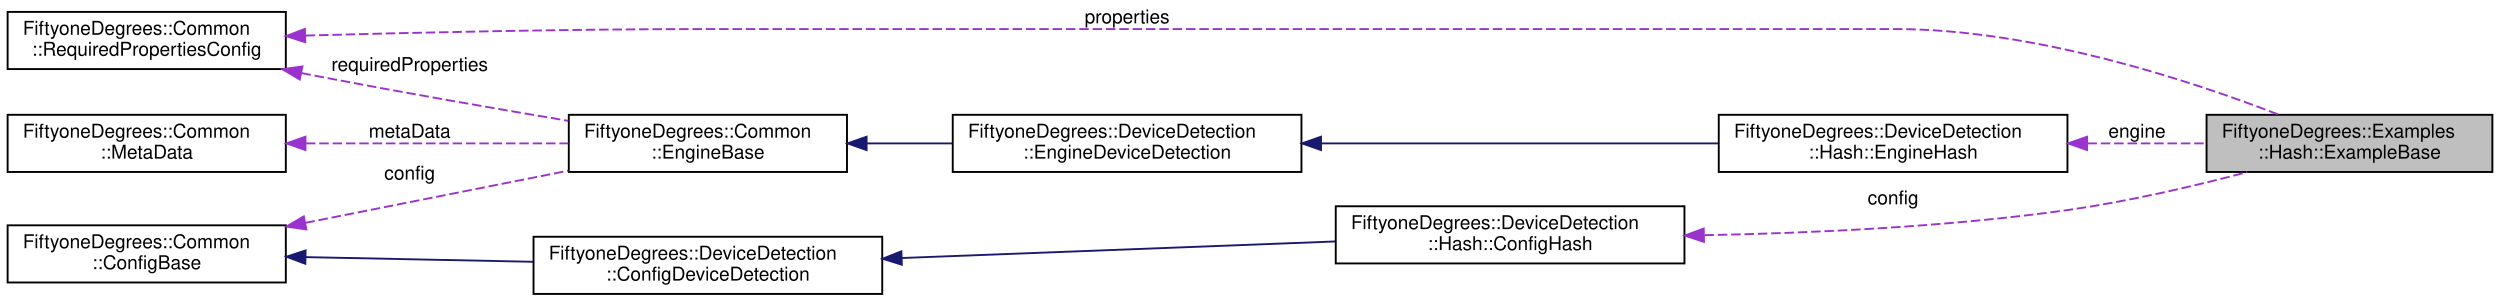
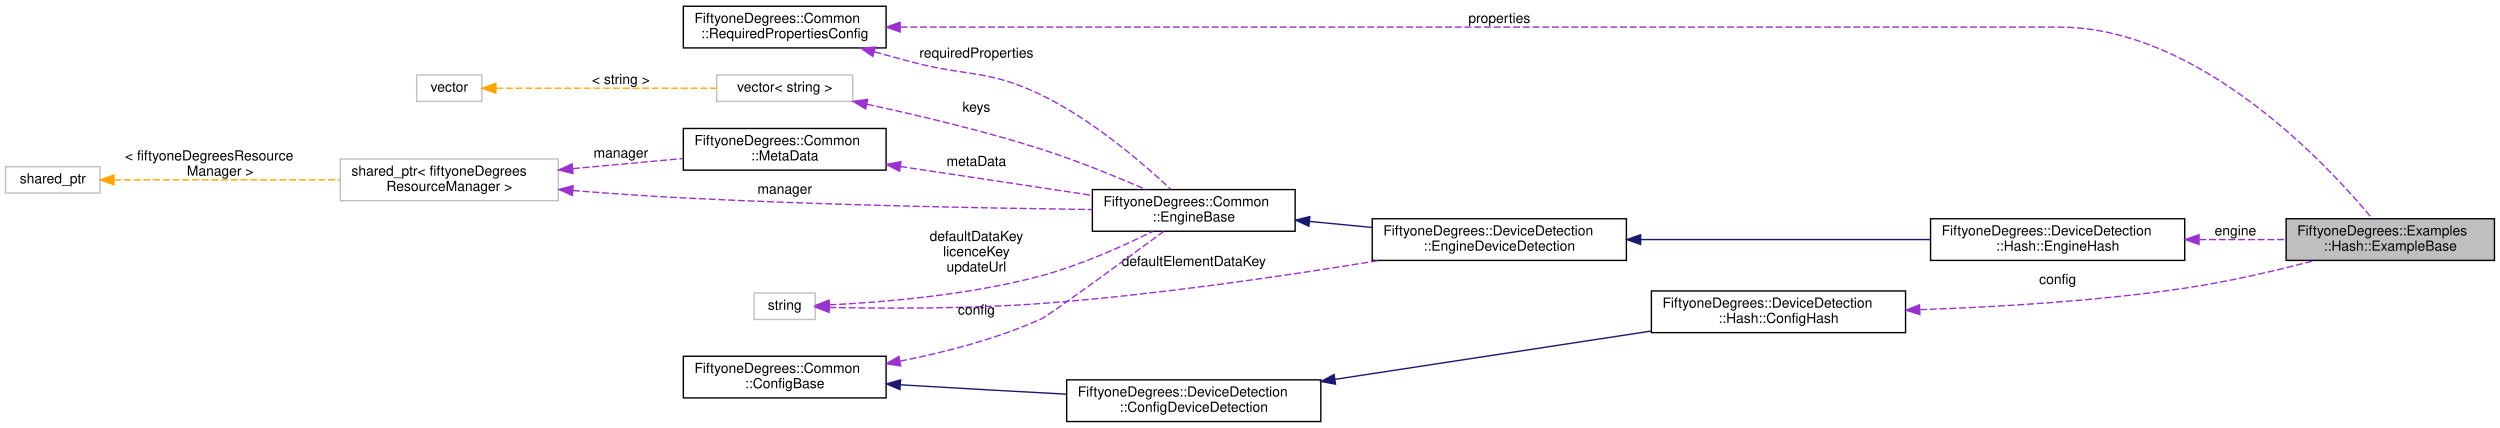
- <svg xmlns="http://www.w3.org/2000/svg" xmlns:xlink="http://www.w3.org/1999/xlink" width="1312pt" height="159pt" viewBox="0.00 0.00 1312.00 158.50">
-   <g id="graph0" class="graph" transform="scale(1 1) rotate(0) translate(4 154.5)">
+ <svg xmlns="http://www.w3.org/2000/svg" xmlns:xlink="http://www.w3.org/1999/xlink" width="1800pt" height="308pt" viewBox="0.00 0.00 1800.00 308.00">
+   <g id="graph0" class="graph" transform="scale(1 1) rotate(0) translate(4 304)">
    <g id="node1" class="node">
      <g id="a_node1">
        <a xlink:title="Base class extended by all Hash examples.">
-           <polygon fill="#bfbfbf" stroke="black" points="1154,-64.5 1154,-94.5 1304,-94.5 1304,-64.5 1154,-64.5" />
-           <text text-anchor="start" x="1162" y="-82.5" font-family="Helvetica,sans-Serif" font-size="10.00">FiftyoneDegrees::Examples</text>
-           <text text-anchor="middle" x="1229" y="-71.5" font-family="Helvetica,sans-Serif" font-size="10.00">::Hash::ExampleBase</text>
+           <polygon fill="#bfbfbf" stroke="black" points="1642,-116.5 1642,-146.5 1792,-146.5 1792,-116.5 1642,-116.5" />
+           <text text-anchor="start" x="1650" y="-134.5" font-family="Helvetica,sans-Serif" font-size="10.00">FiftyoneDegrees::Examples</text>
+           <text text-anchor="middle" x="1717" y="-123.5" font-family="Helvetica,sans-Serif" font-size="10.00">::Hash::ExampleBase</text>
        </a>
      </g>
    </g>
    <g id="node2" class="node">
      <g id="a_node2">
        <a xlink:href="class_fiftyone_degrees_1_1_device_detection_1_1_hash_1_1_engine_hash.html" target="_top" xlink:title="Encapsulates the Hash engine class which implements EngineDeviceDetection.">
-           <polygon fill="none" stroke="black" points="898,-64.5 898,-94.5 1081,-94.5 1081,-64.5 898,-64.5" />
-           <text text-anchor="start" x="906" y="-82.5" font-family="Helvetica,sans-Serif" font-size="10.00">FiftyoneDegrees::DeviceDetection</text>
-           <text text-anchor="middle" x="989.5" y="-71.5" font-family="Helvetica,sans-Serif" font-size="10.00">::Hash::EngineHash</text>
+           <polygon fill="none" stroke="black" points="1386,-116.5 1386,-146.5 1569,-146.5 1569,-116.5 1386,-116.5" />
+           <text text-anchor="start" x="1394" y="-134.5" font-family="Helvetica,sans-Serif" font-size="10.00">FiftyoneDegrees::DeviceDetection</text>
+           <text text-anchor="middle" x="1477.5" y="-123.5" font-family="Helvetica,sans-Serif" font-size="10.00">::Hash::EngineHash</text>
        </a>
      </g>
    </g>
    <g id="edge1" class="edge">
-       <path fill="none" stroke="#9a32cd" stroke-dasharray="5,2" d="M1091.5,-79.5C1112.41,-79.5 1134.07,-79.5 1153.81,-79.5" />
-       <polygon fill="#9a32cd" stroke="#9a32cd" points="1091.31,-76 1081.31,-79.5 1091.31,-83 1091.31,-76" />
-       <text text-anchor="middle" x="1117.5" y="-82.5" font-family="Helvetica,sans-Serif" font-size="10.00"> engine</text>
+       <path fill="none" stroke="#9a32cd" stroke-dasharray="5,2" d="M1579.5,-131.5C1600.41,-131.5 1622.07,-131.5 1641.81,-131.5" />
+       <polygon fill="#9a32cd" stroke="#9a32cd" points="1579.31,-128 1569.31,-131.5 1579.31,-135 1579.31,-128" />
+       <text text-anchor="middle" x="1605.5" y="-134.5" font-family="Helvetica,sans-Serif" font-size="10.00"> engine</text>
    </g>
    <g id="node3" class="node">
      <g id="a_node3">
        <a xlink:href="class_fiftyone_degrees_1_1_device_detection_1_1_engine_device_detection.html" target="_top" xlink:title="Encapsulates the device detection engine class to be extended by device detection engine implementati...">
-           <polygon fill="none" stroke="black" points="496,-64.5 496,-94.5 679,-94.5 679,-64.5 496,-64.5" />
-           <text text-anchor="start" x="504" y="-82.5" font-family="Helvetica,sans-Serif" font-size="10.00">FiftyoneDegrees::DeviceDetection</text>
-           <text text-anchor="middle" x="587.5" y="-71.5" font-family="Helvetica,sans-Serif" font-size="10.00">::EngineDeviceDetection</text>
+           <polygon fill="none" stroke="black" points="984,-116.5 984,-146.5 1167,-146.5 1167,-116.5 984,-116.5" />
+           <text text-anchor="start" x="992" y="-134.5" font-family="Helvetica,sans-Serif" font-size="10.00">FiftyoneDegrees::DeviceDetection</text>
+           <text text-anchor="middle" x="1075.5" y="-123.5" font-family="Helvetica,sans-Serif" font-size="10.00">::EngineDeviceDetection</text>
        </a>
      </g>
    </g>
    <g id="edge2" class="edge">
-       <path fill="none" stroke="midnightblue" d="M689.39,-79.5C753.47,-79.5 835.72,-79.5 897.75,-79.5" />
-       <polygon fill="midnightblue" stroke="midnightblue" points="689.27,-76 679.27,-79.5 689.27,-83 689.27,-76" />
+       <path fill="none" stroke="midnightblue" d="M1177.39,-131.5C1241.47,-131.5 1323.72,-131.5 1385.75,-131.5" />
+       <polygon fill="midnightblue" stroke="midnightblue" points="1177.27,-128 1167.27,-131.5 1177.27,-135 1177.27,-128" />
    </g>
    <g id="node4" class="node">
      <g id="a_node4">
        <a xlink:href="class_fiftyone_degrees_1_1_common_1_1_engine_base.html" target="_top" xlink:title="Encapsulates the engine class to be extended by engine implementations.">
-           <polygon fill="none" stroke="black" points="294.5,-64.5 294.5,-94.5 440.5,-94.5 440.5,-64.5 294.5,-64.5" />
-           <text text-anchor="start" x="302.5" y="-82.5" font-family="Helvetica,sans-Serif" font-size="10.00">FiftyoneDegrees::Common</text>
-           <text text-anchor="middle" x="367.5" y="-71.5" font-family="Helvetica,sans-Serif" font-size="10.00">::EngineBase</text>
+           <polygon fill="none" stroke="black" points="782.5,-137.5 782.5,-167.5 928.5,-167.5 928.5,-137.5 782.5,-137.5" />
+           <text text-anchor="start" x="790.5" y="-155.5" font-family="Helvetica,sans-Serif" font-size="10.00">FiftyoneDegrees::Common</text>
+           <text text-anchor="middle" x="855.5" y="-144.5" font-family="Helvetica,sans-Serif" font-size="10.00">::EngineBase</text>
        </a>
      </g>
    </g>
    <g id="edge3" class="edge">
-       <path fill="none" stroke="midnightblue" d="M450.83,-79.5C465.5,-79.5 480.87,-79.5 495.77,-79.5" />
-       <polygon fill="midnightblue" stroke="midnightblue" points="450.79,-76 440.79,-79.5 450.79,-83 450.79,-76" />
+       <path fill="none" stroke="midnightblue" d="M938.83,-144.57C953.5,-143.16 968.87,-141.68 983.77,-140.24" />
+       <polygon fill="midnightblue" stroke="midnightblue" points="938.41,-141.09 928.79,-145.54 939.08,-148.06 938.41,-141.09" />
    </g>
    <g id="node5" class="node">
      <g id="a_node5">
        <a xlink:href="class_fiftyone_degrees_1_1_common_1_1_required_properties_config.html" target="_top" xlink:title="C++ class wrapper for the fiftyoneDegreesPropertiesRequired structure.">
-           <polygon fill="none" stroke="black" points="0,-118.5 0,-148.5 146,-148.5 146,-118.5 0,-118.5" />
-           <text text-anchor="start" x="8" y="-136.5" font-family="Helvetica,sans-Serif" font-size="10.00">FiftyoneDegrees::Common</text>
-           <text text-anchor="middle" x="73" y="-125.5" font-family="Helvetica,sans-Serif" font-size="10.00">::RequiredPropertiesConfig</text>
-         </a>
-       </g>
-     </g>
-     <g id="edge10" class="edge">
-       <path fill="none" stroke="#9a32cd" stroke-dasharray="5,2" d="M156.42,-136.09C215.02,-137.72 295.59,-139.5 366.5,-139.5 366.5,-139.5 366.5,-139.5 990.5,-139.5 1063.65,-139.5 1145.71,-112.42 1191.7,-94.64" />
-       <polygon fill="#9a32cd" stroke="#9a32cd" points="156.21,-132.59 146.11,-135.8 156.01,-139.58 156.21,-132.59" />
-       <text text-anchor="middle" x="587.5" y="-142.5" font-family="Helvetica,sans-Serif" font-size="10.00"> properties</text>
+           <polygon fill="none" stroke="black" points="488,-269.5 488,-299.5 634,-299.5 634,-269.5 488,-269.5" />
+           <text text-anchor="start" x="496" y="-287.5" font-family="Helvetica,sans-Serif" font-size="10.00">FiftyoneDegrees::Common</text>
+           <text text-anchor="middle" x="561" y="-276.5" font-family="Helvetica,sans-Serif" font-size="10.00">::RequiredPropertiesConfig</text>
+         </a>
+       </g>
+     </g>
+     <g id="edge17" class="edge">
+       <path fill="none" stroke="#9a32cd" stroke-dasharray="5,2" d="M644.43,-284.5C703.03,-284.5 783.6,-284.5 854.5,-284.5 854.5,-284.5 854.5,-284.5 1478.5,-284.5 1579.54,-284.5 1671.75,-185.43 1703.92,-146.73" />
+       <polygon fill="#9a32cd" stroke="#9a32cd" points="644.12,-281 634.12,-284.5 644.12,-288 644.12,-281" />
+       <text text-anchor="middle" x="1075.5" y="-287.5" font-family="Helvetica,sans-Serif" font-size="10.00"> properties</text>
    </g>
    <g id="edge4" class="edge">
-       <path fill="none" stroke="#9a32cd" stroke-dasharray="5,2" d="M154.2,-116.41C157.51,-115.76 160.78,-115.12 164,-114.5 207.1,-106.23 255.53,-97.83 294.22,-91.33" />
-       <polygon fill="#9a32cd" stroke="#9a32cd" points="153.32,-113.02 144.21,-118.42 154.7,-119.88 153.32,-113.02" />
-       <text text-anchor="middle" x="211" y="-117.5" font-family="Helvetica,sans-Serif" font-size="10.00"> requiredProperties</text>
+       <path fill="none" stroke="#9a32cd" stroke-dasharray="5,2" d="M625.63,-266.65C634.48,-264.22 643.46,-261.78 652,-259.5 693.66,-248.4 707.2,-254.31 746,-235.5 782.7,-217.7 819.07,-186.35 838.98,-167.7" />
+       <polygon fill="#9a32cd" stroke="#9a32cd" points="624.44,-263.34 615.73,-269.38 626.3,-270.09 624.44,-263.34" />
+       <text text-anchor="middle" x="699" y="-262.5" font-family="Helvetica,sans-Serif" font-size="10.00"> requiredProperties</text>
    </g>
    <g id="node6" class="node">
      <g id="a_node6">
+         <a xlink:title=" ">
+           <polygon fill="none" stroke="#bfbfbf" points="241,-159.5 241,-189.5 398,-189.5 398,-159.5 241,-159.5" />
+           <text text-anchor="start" x="249" y="-177.5" font-family="Helvetica,sans-Serif" font-size="10.00">shared_ptr&lt; fiftyoneDegrees</text>
+           <text text-anchor="middle" x="319.5" y="-166.5" font-family="Helvetica,sans-Serif" font-size="10.00">ResourceManager &gt;</text>
+         </a>
+       </g>
+     </g>
+     <g id="edge5" class="edge">
+       <path fill="none" stroke="#9a32cd" stroke-dasharray="5,2" d="M408.48,-166.79C434.11,-164.79 462.16,-162.82 488,-161.5 590.18,-156.28 708.55,-154.07 782.48,-153.14" />
+       <polygon fill="#9a32cd" stroke="#9a32cd" points="408.11,-163.31 398.42,-167.59 408.67,-170.29 408.11,-163.31" />
+       <text text-anchor="middle" x="561" y="-164.5" font-family="Helvetica,sans-Serif" font-size="10.00"> manager</text>
+     </g>
+     <g id="node11" class="node">
+       <g id="a_node11">
        <a xlink:href="class_fiftyone_degrees_1_1_common_1_1_meta_data.html" target="_top" xlink:title="Contains meta data for the properties, values, profiles and components that exist within the engine i...">
-           <polygon fill="none" stroke="black" points="0,-64.5 0,-94.5 146,-94.5 146,-64.5 0,-64.5" />
-           <text text-anchor="start" x="8" y="-82.5" font-family="Helvetica,sans-Serif" font-size="10.00">FiftyoneDegrees::Common</text>
-           <text text-anchor="middle" x="73" y="-71.5" font-family="Helvetica,sans-Serif" font-size="10.00">::MetaData</text>
-         </a>
-       </g>
-     </g>
-     <g id="edge5" class="edge">
-       <path fill="none" stroke="#9a32cd" stroke-dasharray="5,2" d="M156.54,-79.5C199.9,-79.5 252.54,-79.5 294.27,-79.5" />
-       <polygon fill="#9a32cd" stroke="#9a32cd" points="156.3,-76 146.3,-79.5 156.3,-83 156.3,-76" />
-       <text text-anchor="middle" x="211" y="-82.5" font-family="Helvetica,sans-Serif" font-size="10.00"> metaData</text>
+           <polygon fill="none" stroke="black" points="488,-181.5 488,-211.5 634,-211.5 634,-181.5 488,-181.5" />
+           <text text-anchor="start" x="496" y="-199.5" font-family="Helvetica,sans-Serif" font-size="10.00">FiftyoneDegrees::Common</text>
+           <text text-anchor="middle" x="561" y="-188.5" font-family="Helvetica,sans-Serif" font-size="10.00">::MetaData</text>
+         </a>
+       </g>
+     </g>
+     <g id="edge11" class="edge">
+       <path fill="none" stroke="#9a32cd" stroke-dasharray="5,2" d="M408.53,-182.59C434.65,-184.99 462.93,-187.58 487.91,-189.88" />
+       <polygon fill="#9a32cd" stroke="#9a32cd" points="408.54,-179.07 398.26,-181.64 407.9,-186.04 408.54,-179.07" />
+       <text text-anchor="middle" x="443" y="-190.5" font-family="Helvetica,sans-Serif" font-size="10.00"> manager</text>
    </g>
    <g id="node7" class="node">
      <g id="a_node7">
-         <a xlink:href="class_fiftyone_degrees_1_1_common_1_1_config_base.html" target="_top" xlink:title="C++ class wrapper for the fiftyoneDegreesConfigBase configuration structure.">
-           <polygon fill="none" stroke="black" points="0,-6.5 0,-36.5 146,-36.5 146,-6.5 0,-6.5" />
-           <text text-anchor="start" x="8" y="-24.5" font-family="Helvetica,sans-Serif" font-size="10.00">FiftyoneDegrees::Common</text>
-           <text text-anchor="middle" x="73" y="-13.5" font-family="Helvetica,sans-Serif" font-size="10.00">::ConfigBase</text>
+         <a xlink:title=" ">
+           <polygon fill="none" stroke="#bfbfbf" points="0,-165 0,-184 68,-184 68,-165 0,-165" />
+           <text text-anchor="middle" x="34" y="-172" font-family="Helvetica,sans-Serif" font-size="10.00">shared_ptr</text>
        </a>
      </g>
    </g>
    <g id="edge6" class="edge">
-       <path fill="none" stroke="#9a32cd" stroke-dasharray="5,2" d="M156.27,-37.81C199.68,-46.42 252.45,-56.89 294.27,-65.18" />
-       <polygon fill="#9a32cd" stroke="#9a32cd" points="156.79,-34.35 146.3,-35.84 155.43,-41.22 156.79,-34.35" />
-       <text text-anchor="middle" x="211" y="-60.5" font-family="Helvetica,sans-Serif" font-size="10.00"> config</text>
+       <path fill="none" stroke="orange" stroke-dasharray="5,2" d="M78.22,-174.5C121.31,-174.5 188.44,-174.5 240.8,-174.5" />
+       <polygon fill="orange" stroke="orange" points="78.08,-171 68.08,-174.5 78.08,-178 78.08,-171" />
+       <text text-anchor="start" x="86" y="-188.5" font-family="Helvetica,sans-Serif" font-size="10.00"> &lt; fiftyoneDegreesResource</text>
+       <text text-anchor="middle" x="154.5" y="-177.5" font-family="Helvetica,sans-Serif" font-size="10.00">Manager &gt;</text>
+     </g>
+     <g id="node8" class="node">
+       <g id="a_node8">
+         <a xlink:title=" ">
+           <polygon fill="none" stroke="#bfbfbf" points="512,-231 512,-250 610,-250 610,-231 512,-231" />
+           <text text-anchor="middle" x="561" y="-238" font-family="Helvetica,sans-Serif" font-size="10.00">vector&lt; string &gt;</text>
+         </a>
+       </g>
+     </g>
+     <g id="edge7" class="edge">
+       <path fill="none" stroke="#9a32cd" stroke-dasharray="5,2" d="M620.18,-228.94C656.69,-221.1 704.54,-209.78 746,-196.5 771.75,-188.25 800.03,-176.7 821.26,-167.5" />
+       <polygon fill="#9a32cd" stroke="#9a32cd" points="619.26,-225.55 610.2,-231.05 620.71,-232.4 619.26,-225.55" />
+       <text text-anchor="middle" x="699" y="-223.5" font-family="Helvetica,sans-Serif" font-size="10.00"> keys</text>
    </g>
    <g id="node9" class="node">
      <g id="a_node9">
+         <a xlink:title=" ">
+           <polygon fill="none" stroke="#bfbfbf" points="296,-231 296,-250 343,-250 343,-231 296,-231" />
+           <text text-anchor="middle" x="319.5" y="-238" font-family="Helvetica,sans-Serif" font-size="10.00">vector</text>
+         </a>
+       </g>
+     </g>
+     <g id="edge8" class="edge">
+       <path fill="none" stroke="orange" stroke-dasharray="5,2" d="M353.27,-240.5C394.24,-240.5 464.69,-240.5 511.81,-240.5" />
+       <polygon fill="orange" stroke="orange" points="353.03,-237 343.03,-240.5 353.03,-244 353.03,-237" />
+       <text text-anchor="middle" x="443" y="-243.5" font-family="Helvetica,sans-Serif" font-size="10.00"> &lt; string &gt;</text>
+     </g>
+     <g id="node10" class="node">
+       <g id="a_node10">
+         <a xlink:title=" ">
+           <polygon fill="none" stroke="#bfbfbf" points="539,-74 539,-93 583,-93 583,-74 539,-74" />
+           <text text-anchor="middle" x="561" y="-81" font-family="Helvetica,sans-Serif" font-size="10.00">string</text>
+         </a>
+       </g>
+     </g>
+     <g id="edge13" class="edge">
+       <path fill="none" stroke="#9a32cd" stroke-dasharray="5,2" d="M593.06,-82.63C629.68,-81.88 692.36,-81.47 746,-85.5 828.98,-91.74 922.95,-105.59 989.06,-116.47" />
+       <polygon fill="#9a32cd" stroke="#9a32cd" points="592.93,-79.13 583.01,-82.85 593.09,-86.13 592.93,-79.13" />
+       <text text-anchor="middle" x="855.5" y="-112.5" font-family="Helvetica,sans-Serif" font-size="10.00"> defaultElementDataKey</text>
+     </g>
+     <g id="edge9" class="edge">
+       <path fill="none" stroke="#9a32cd" stroke-dasharray="5,2" d="M593.23,-84.49C630.26,-86.28 693.56,-91.33 746,-105.5 774.14,-113.1 804.45,-126.73 825.86,-137.36" />
+       <polygon fill="#9a32cd" stroke="#9a32cd" points="593.21,-80.98 583.07,-84.04 592.91,-87.98 593.21,-80.98" />
+       <text text-anchor="middle" x="699" y="-130.5" font-family="Helvetica,sans-Serif" font-size="10.00"> defaultDataKey</text>
+       <text text-anchor="middle" x="699" y="-119.5" font-family="Helvetica,sans-Serif" font-size="10.00">licenceKey</text>
+       <text text-anchor="middle" x="699" y="-108.5" font-family="Helvetica,sans-Serif" font-size="10.00">updateUrl</text>
+     </g>
+     <g id="edge10" class="edge">
+       <path fill="none" stroke="#9a32cd" stroke-dasharray="5,2" d="M644.27,-184.12C687.68,-177.59 740.45,-169.66 782.27,-163.37" />
+       <polygon fill="#9a32cd" stroke="#9a32cd" points="643.67,-180.67 634.3,-185.62 644.71,-187.6 643.67,-180.67" />
+       <text text-anchor="middle" x="699" y="-184.5" font-family="Helvetica,sans-Serif" font-size="10.00"> metaData</text>
+     </g>
+     <g id="node12" class="node">
+       <g id="a_node12">
+         <a xlink:href="class_fiftyone_degrees_1_1_common_1_1_config_base.html" target="_top" xlink:title="C++ class wrapper for the fiftyoneDegreesConfigBase configuration structure.">
+           <polygon fill="none" stroke="black" points="488,-17.5 488,-47.5 634,-47.5 634,-17.5 488,-17.5" />
+           <text text-anchor="start" x="496" y="-35.5" font-family="Helvetica,sans-Serif" font-size="10.00">FiftyoneDegrees::Common</text>
+           <text text-anchor="middle" x="561" y="-24.5" font-family="Helvetica,sans-Serif" font-size="10.00">::ConfigBase</text>
+         </a>
+       </g>
+     </g>
+     <g id="edge12" class="edge">
+       <path fill="none" stroke="#9a32cd" stroke-dasharray="5,2" d="M644.02,-43.98C676.7,-50.39 714.06,-60.09 746,-74.5 750.81,-76.67 803.62,-115.18 833.75,-137.26" />
+       <polygon fill="#9a32cd" stroke="#9a32cd" points="644.51,-40.51 634.04,-42.09 643.21,-47.39 644.51,-40.51" />
+       <text text-anchor="middle" x="699" y="-77.5" font-family="Helvetica,sans-Serif" font-size="10.00"> config</text>
+     </g>
+     <g id="node14" class="node">
+       <g id="a_node14">
        <a xlink:href="class_fiftyone_degrees_1_1_device_detection_1_1_config_device_detection.html" target="_top" xlink:title="C++ class wrapper for the fiftyoneDegreesConfigDeviceDetection configuration structure.">
-           <polygon fill="none" stroke="black" points="276,-0.5 276,-30.5 459,-30.5 459,-0.5 276,-0.5" />
-           <text text-anchor="start" x="284" y="-18.5" font-family="Helvetica,sans-Serif" font-size="10.00">FiftyoneDegrees::DeviceDetection</text>
-           <text text-anchor="middle" x="367.5" y="-7.5" font-family="Helvetica,sans-Serif" font-size="10.00">::ConfigDeviceDetection</text>
-         </a>
-       </g>
-     </g>
-     <g id="edge9" class="edge">
-       <path fill="none" stroke="midnightblue" d="M156.6,-19.81C193.8,-19.04 237.81,-18.14 275.91,-17.36" />
-       <polygon fill="midnightblue" stroke="midnightblue" points="156.23,-16.31 146.3,-20.02 156.37,-23.31 156.23,-16.31" />
-     </g>
-     <g id="node8" class="node">
-       <g id="a_node8">
+           <polygon fill="none" stroke="black" points="764,-0.5 764,-30.5 947,-30.5 947,-0.5 764,-0.5" />
+           <text text-anchor="start" x="772" y="-18.5" font-family="Helvetica,sans-Serif" font-size="10.00">FiftyoneDegrees::DeviceDetection</text>
+           <text text-anchor="middle" x="855.5" y="-7.5" font-family="Helvetica,sans-Serif" font-size="10.00">::ConfigDeviceDetection</text>
+         </a>
+       </g>
+     </g>
+     <g id="edge16" class="edge">
+       <path fill="none" stroke="midnightblue" d="M644.3,-26.97C646.9,-26.81 649.47,-26.65 652,-26.5 688.55,-24.29 728.82,-22.06 763.76,-20.19" />
+       <polygon fill="midnightblue" stroke="midnightblue" points="643.97,-23.49 634.21,-27.61 644.41,-30.47 643.97,-23.49" />
+     </g>
+     <g id="node13" class="node">
+       <g id="a_node13">
        <a xlink:href="class_fiftyone_degrees_1_1_device_detection_1_1_hash_1_1_config_hash.html" target="_top" xlink:title="C++ class wrapper for the fiftyoneDegreesConfigHash configuration structure.">
-           <polygon fill="none" stroke="black" points="697,-16.5 697,-46.5 880,-46.5 880,-16.5 697,-16.5" />
-           <text text-anchor="start" x="705" y="-34.5" font-family="Helvetica,sans-Serif" font-size="10.00">FiftyoneDegrees::DeviceDetection</text>
-           <text text-anchor="middle" x="788.5" y="-23.5" font-family="Helvetica,sans-Serif" font-size="10.00">::Hash::ConfigHash</text>
-         </a>
-       </g>
-     </g>
-     <g id="edge7" class="edge">
-       <path fill="none" stroke="#9a32cd" stroke-dasharray="5,2" d="M890.51,-31.32C946.82,-32.39 1018.07,-35.69 1081,-44.5 1112.7,-48.94 1147.57,-57.1 1175.39,-64.42" />
-       <polygon fill="#9a32cd" stroke="#9a32cd" points="890.24,-27.81 880.18,-31.14 890.12,-34.81 890.24,-27.81" />
-       <text text-anchor="middle" x="989.5" y="-47.5" font-family="Helvetica,sans-Serif" font-size="10.00"> config</text>
-     </g>
-     <g id="edge8" class="edge">
-       <path fill="none" stroke="midnightblue" d="M469.21,-19.35C538.45,-21.99 629.63,-25.47 696.65,-28.03" />
-       <polygon fill="midnightblue" stroke="midnightblue" points="469.29,-15.85 459.16,-18.96 469.02,-22.84 469.29,-15.85" />
+           <polygon fill="none" stroke="black" points="1185,-64.5 1185,-94.5 1368,-94.5 1368,-64.5 1185,-64.5" />
+           <text text-anchor="start" x="1193" y="-82.5" font-family="Helvetica,sans-Serif" font-size="10.00">FiftyoneDegrees::DeviceDetection</text>
+           <text text-anchor="middle" x="1276.5" y="-71.5" font-family="Helvetica,sans-Serif" font-size="10.00">::Hash::ConfigHash</text>
+         </a>
+       </g>
+     </g>
+     <g id="edge14" class="edge">
+       <path fill="none" stroke="#9a32cd" stroke-dasharray="5,2" d="M1378.53,-81.04C1434.84,-82.98 1506.09,-87.25 1569,-96.5 1600.41,-101.12 1634.96,-109.19 1662.68,-116.42" />
+       <polygon fill="#9a32cd" stroke="#9a32cd" points="1378.3,-77.53 1368.19,-80.7 1378.07,-84.52 1378.3,-77.53" />
+       <text text-anchor="middle" x="1477.5" y="-99.5" font-family="Helvetica,sans-Serif" font-size="10.00"> config</text>
+     </g>
+     <g id="edge15" class="edge">
+       <path fill="none" stroke="midnightblue" d="M957.21,-30.88C1026.45,-41.46 1117.63,-55.39 1184.65,-65.62" />
+       <polygon fill="midnightblue" stroke="midnightblue" points="957.57,-27.4 947.16,-29.35 956.52,-34.32 957.57,-27.4" />
    </g>
  </g>
</svg>
